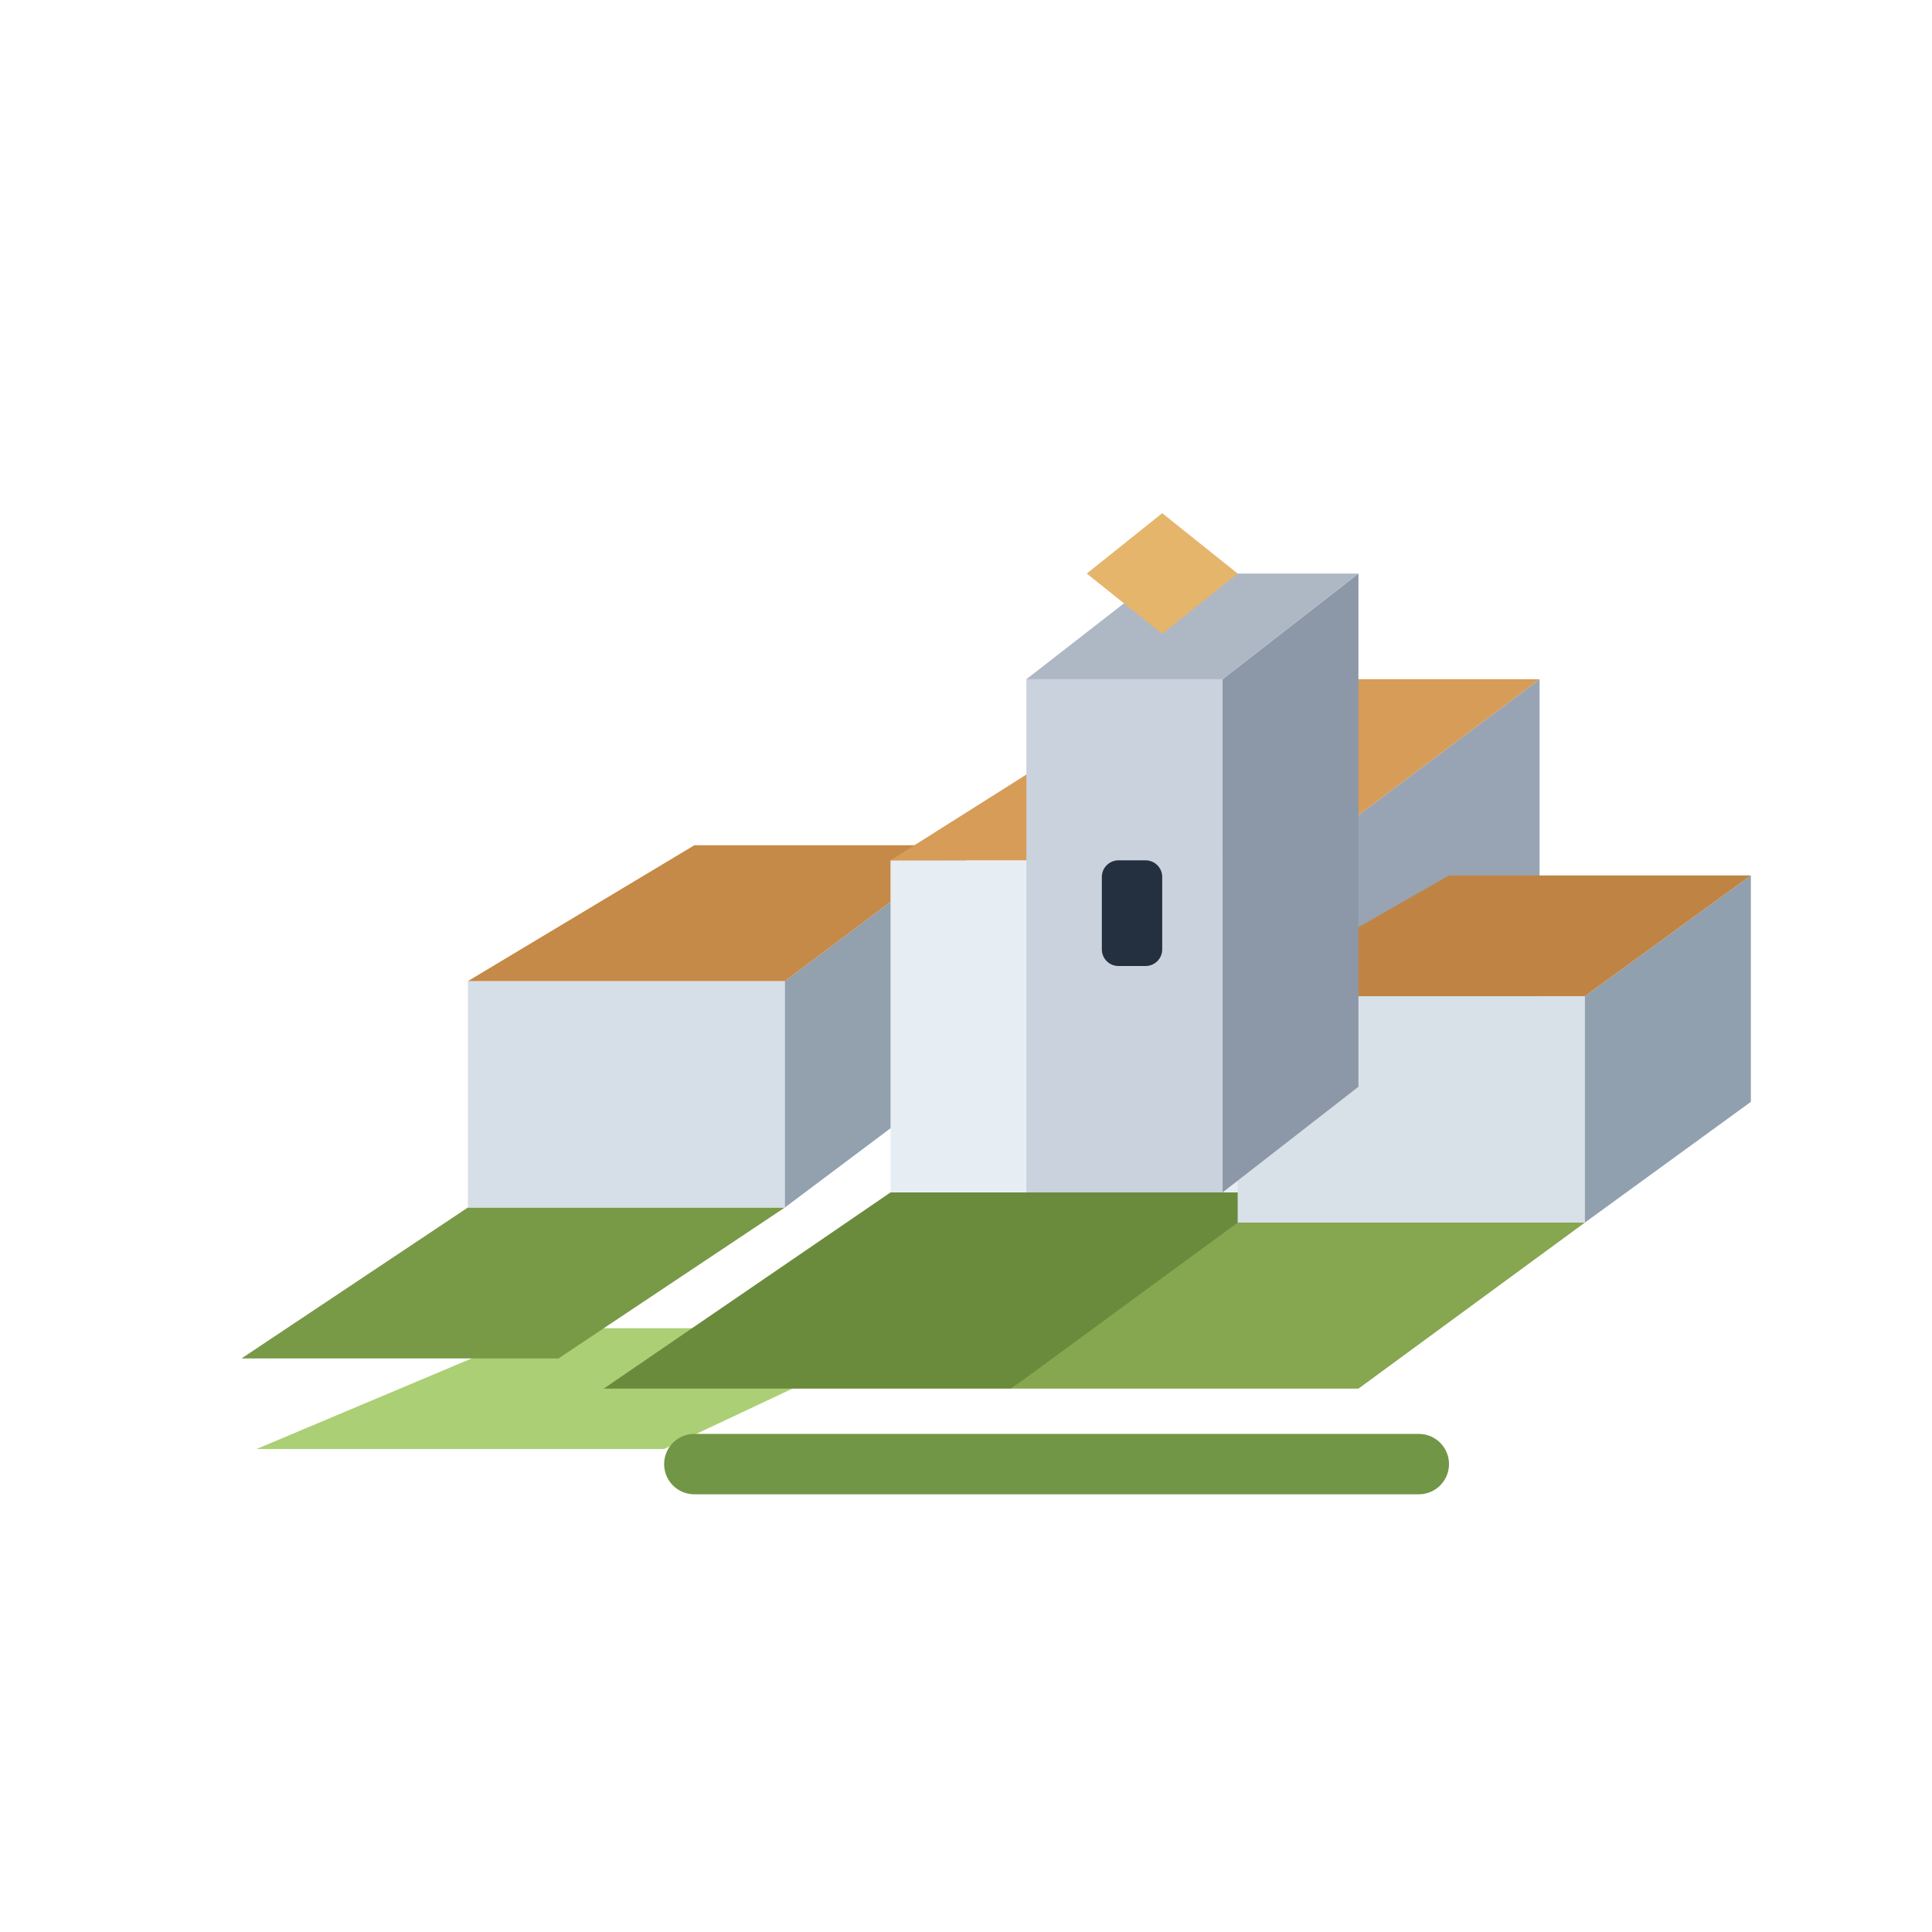
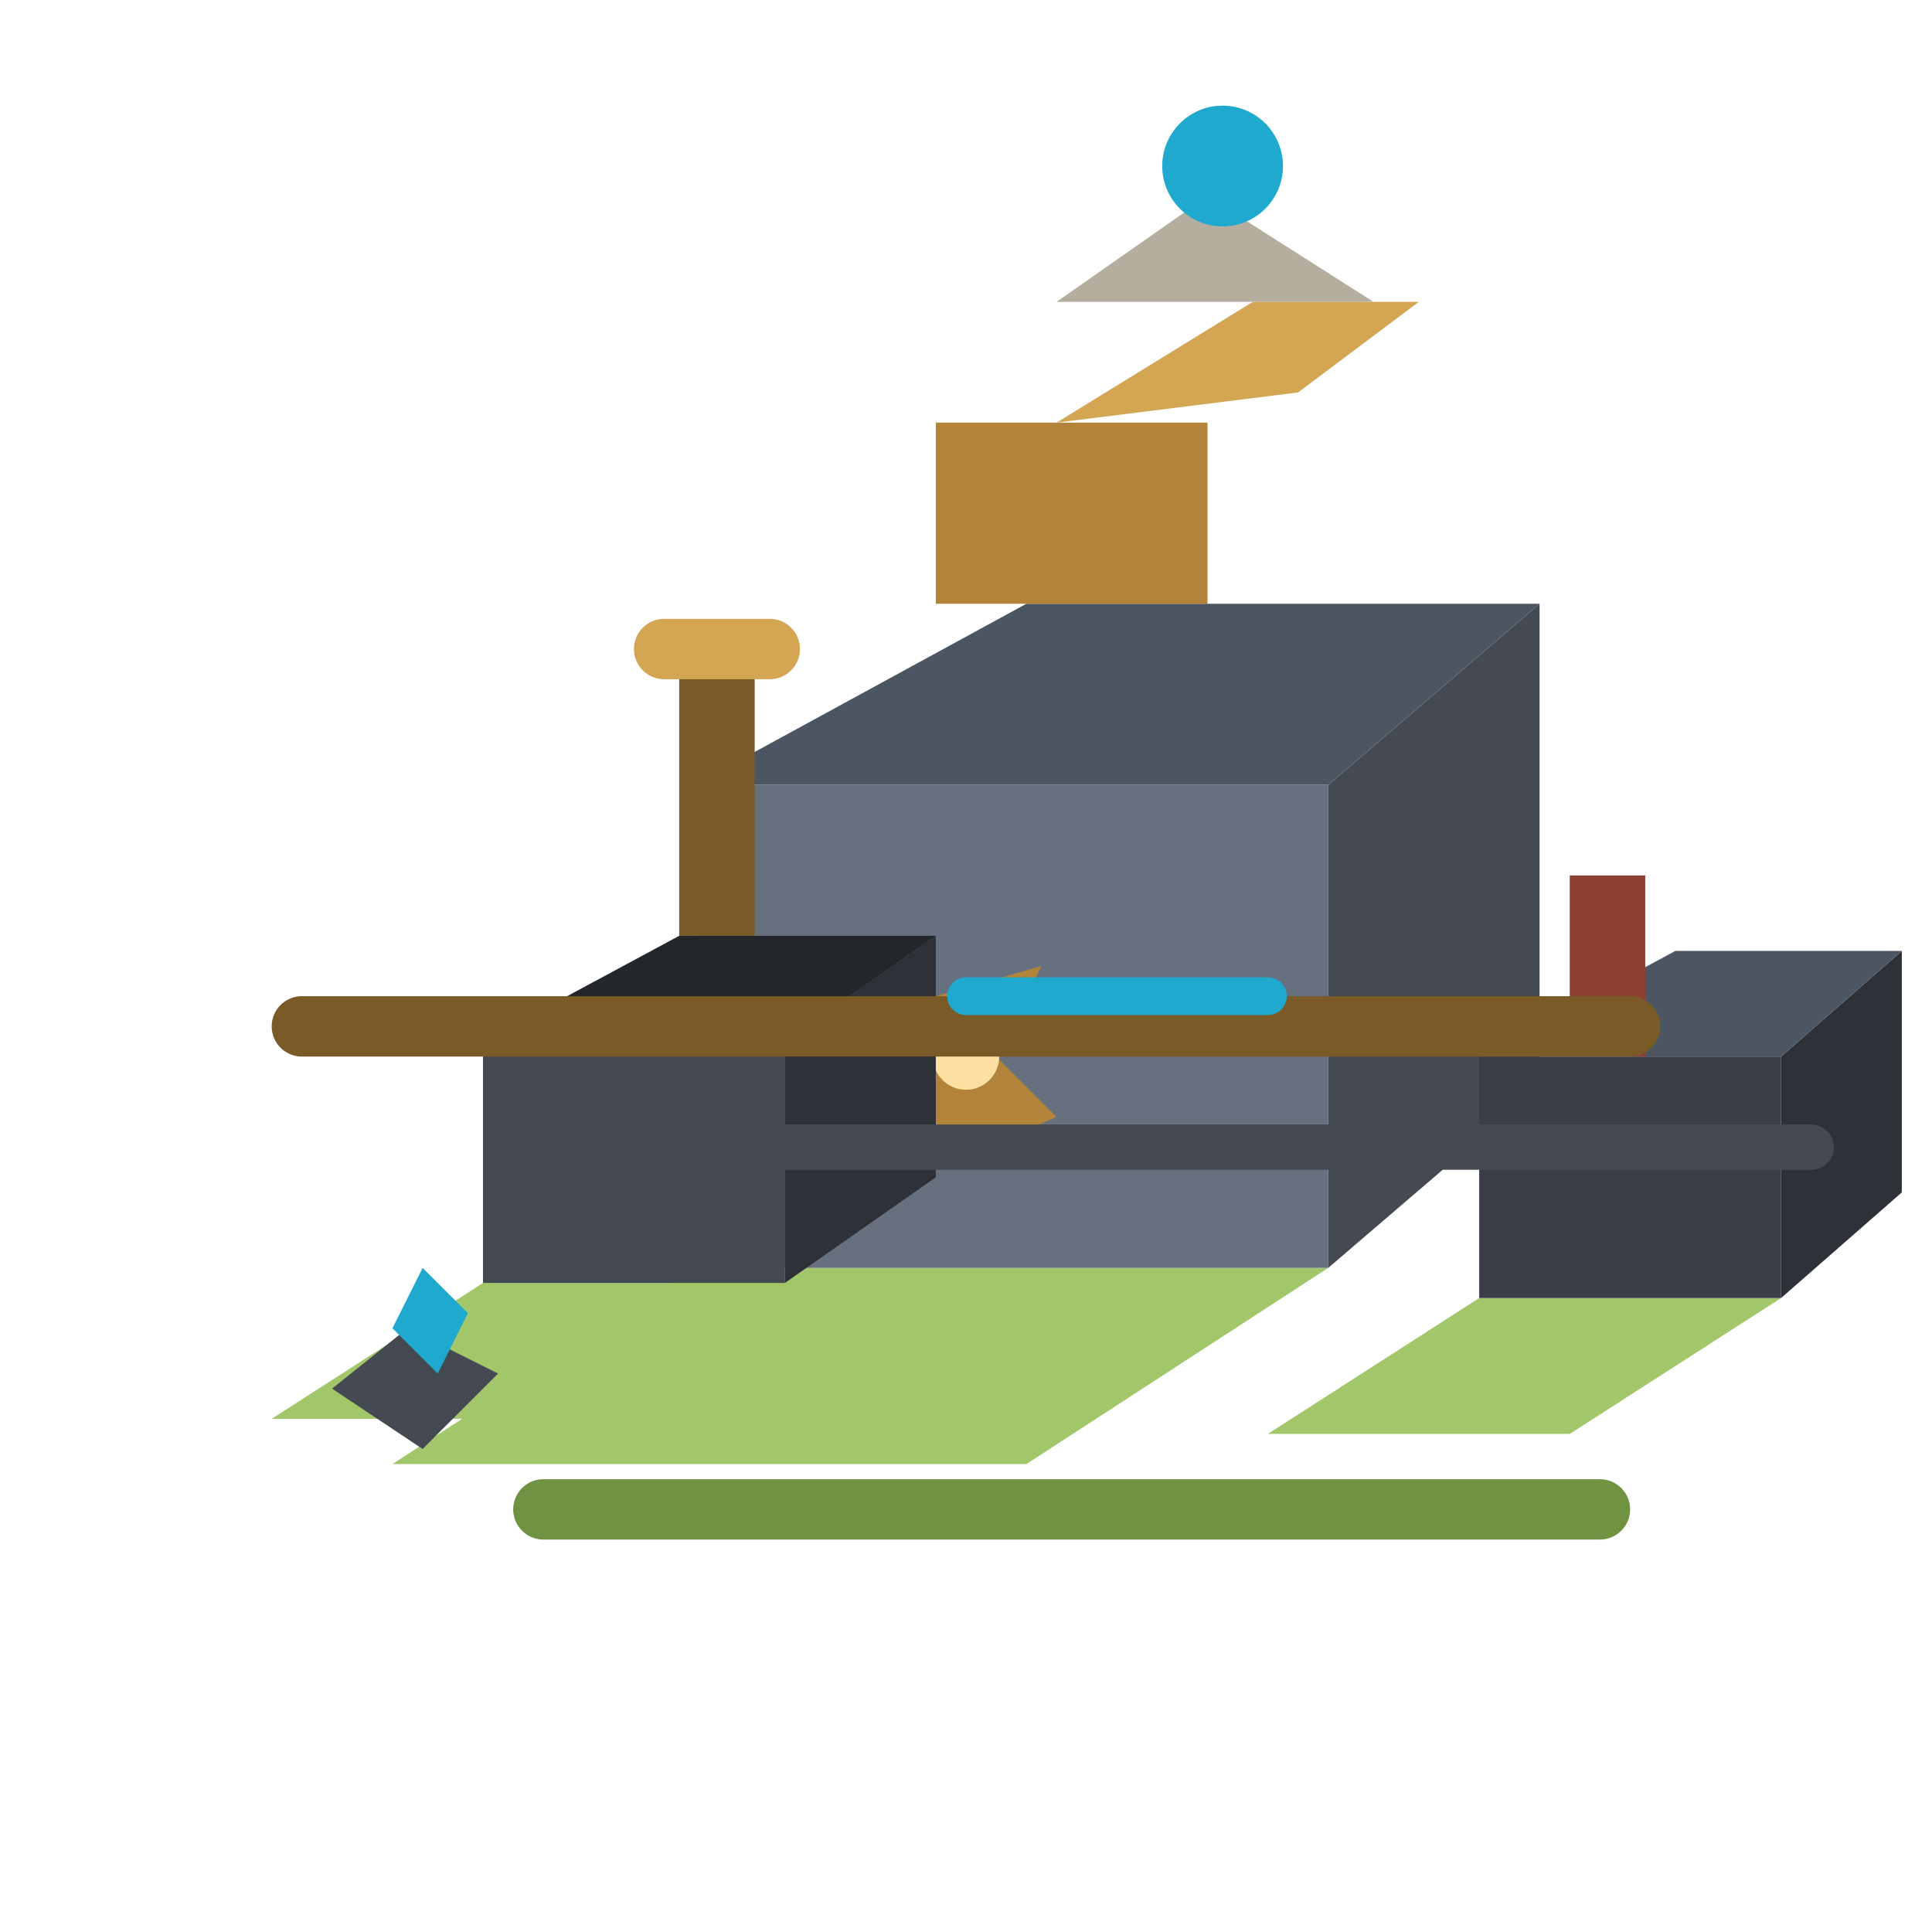
<svg xmlns="http://www.w3.org/2000/svg" width="128" height="128" viewBox="0 0 128 128" fill="none">
  <g>
-     <path d="M17 96L36 88L61 88L44 96H17Z" fill="#ABCF74" />
-     <path d="M16 90L31 80L52 80L37 90H16Z" fill="#789946" />
-     <path d="M31 80L31 65L52 65L52 80H31Z" fill="#D6DFE7" />
-     <path d="M52 80L64 71L64 56L52 65V80Z" fill="#93A0AE" />
-     <path d="M31 65L46 56L64 56L52 65H31Z" fill="#C58948" />
-     <path d="M40 92L59 79L86 79L67 92H40Z" fill="#6A8B3C" />
-     <path d="M59 79L59 57L86 57L86 79H59Z" fill="#E7EEF3" />
-     <path d="M86 79L102 67L102 45L86 57V79Z" fill="#98A4B3" />
-     <path d="M59 57L78 45L102 45L86 57H59Z" fill="#D69C58" />
-     <path d="M67 92L82 81L105 81L90 92H67Z" fill="#86A650" />
-     <path d="M82 81L82 66L105 66L105 81H82Z" fill="#D9E1E8" />
-     <path d="M105 81L116 73L116 58L105 66V81Z" fill="#91A0AF" />
-     <path d="M82 66L96 58L116 58L105 66H82Z" fill="#BF8444" />
-     <path d="M68 79L68 45L81 45L81 79H68Z" fill="#C9D2DD" />
-     <path d="M81 79L90 72L90 38L81 45V79Z" fill="#8C98A8" />
-     <path d="M68 45L77 38L90 38L81 45H68Z" fill="#AEB8C5" />
-     <path d="M72 38L77 34L82 38L77 42L72 38Z" fill="#E5B56C" />
-     <rect x="73" y="57" width="4" height="7" rx="1.1" fill="#243040" />
-     <path d="M46 97L94 97" stroke="#719645" stroke-width="4" stroke-linecap="round" />
+     <path d="M26 97 L46 84 H88 L68 97 Z" fill="#A1C76A" />
+     <path d="M46 84 V52 H88 V84 Z" fill="#66707E" />
+     <path d="M88 84 L102 72 V40 L88 52 Z" fill="#454A52" />
+     <path d="M46 52 L68 40 H102 L88 52 Z" fill="#4C5663" />
+     <path d="M62 40 V28 H80 V40 Z" fill="#B3833A" />
+     <path d="M70 28 L83 20 L94 20 L86 26 Z" fill="#D4A653" />
+     <path d="M70 20 L80 13 L91 20 Z" fill="#B5AE9F" />
+     <circle cx="81" cy="11" r="4" fill="#1FA9CF" />
+     <path d="M58 72 L62 66 L69 64 L66 70 L70 74 L63 77 Z" fill="#B3833A" />
+     <circle cx="64" cy="70" r="2.2" fill="#FFE0A3" />
+     <path d="M18 94 L32 85 H52 L38 94 Z" fill="#A1C76A" />
+     <path d="M32 85 V69 H52 V85 Z" fill="#454A52" />
+     <path d="M52 85 L62 78 V62 L52 69 Z" fill="#2E3138" />
+     <path d="M32 69 L45 62 H62 L52 69 Z" fill="#23262B" />
+     <rect x="45" y="44" width="5" height="18" fill="#7A5A26" />
+     <rect x="42" y="41" width="11" height="4" rx="2" fill="#D4A653" />
+     <path d="M84 95 L98 86 H118 L104 95 Z" fill="#A1C76A" />
+     <path d="M98 86 V70 H118 V86 Z" fill="#3A3E46" />
+     <path d="M118 86 L126 79 V63 L118 70 Z" fill="#2E3138" />
+     <path d="M98 70 L111 63 H126 L118 70 Z" fill="#4C5663" />
+     <rect x="104" y="58" width="5" height="12" fill="#8C4030" />
+     <path d="M20 68 H108" stroke="#7A5A26" stroke-width="4" stroke-linecap="round" />
+     <path d="M40 76 H120" stroke="#454A52" stroke-width="3" stroke-linecap="round" />
+     <path d="M64 66 H84" stroke="#1FA9CF" stroke-width="2.5" stroke-linecap="round" />
+     <path d="M22 92 L27 88 L33 91 L28 96 Z" fill="#454A52" />
+     <path d="M28 84 L31 87 L29 91 L26 88 Z" fill="#1FA9CF" />
+     <path d="M36 100 H106" stroke="#6F9343" stroke-width="4" stroke-linecap="round" />
  </g>
</svg>
